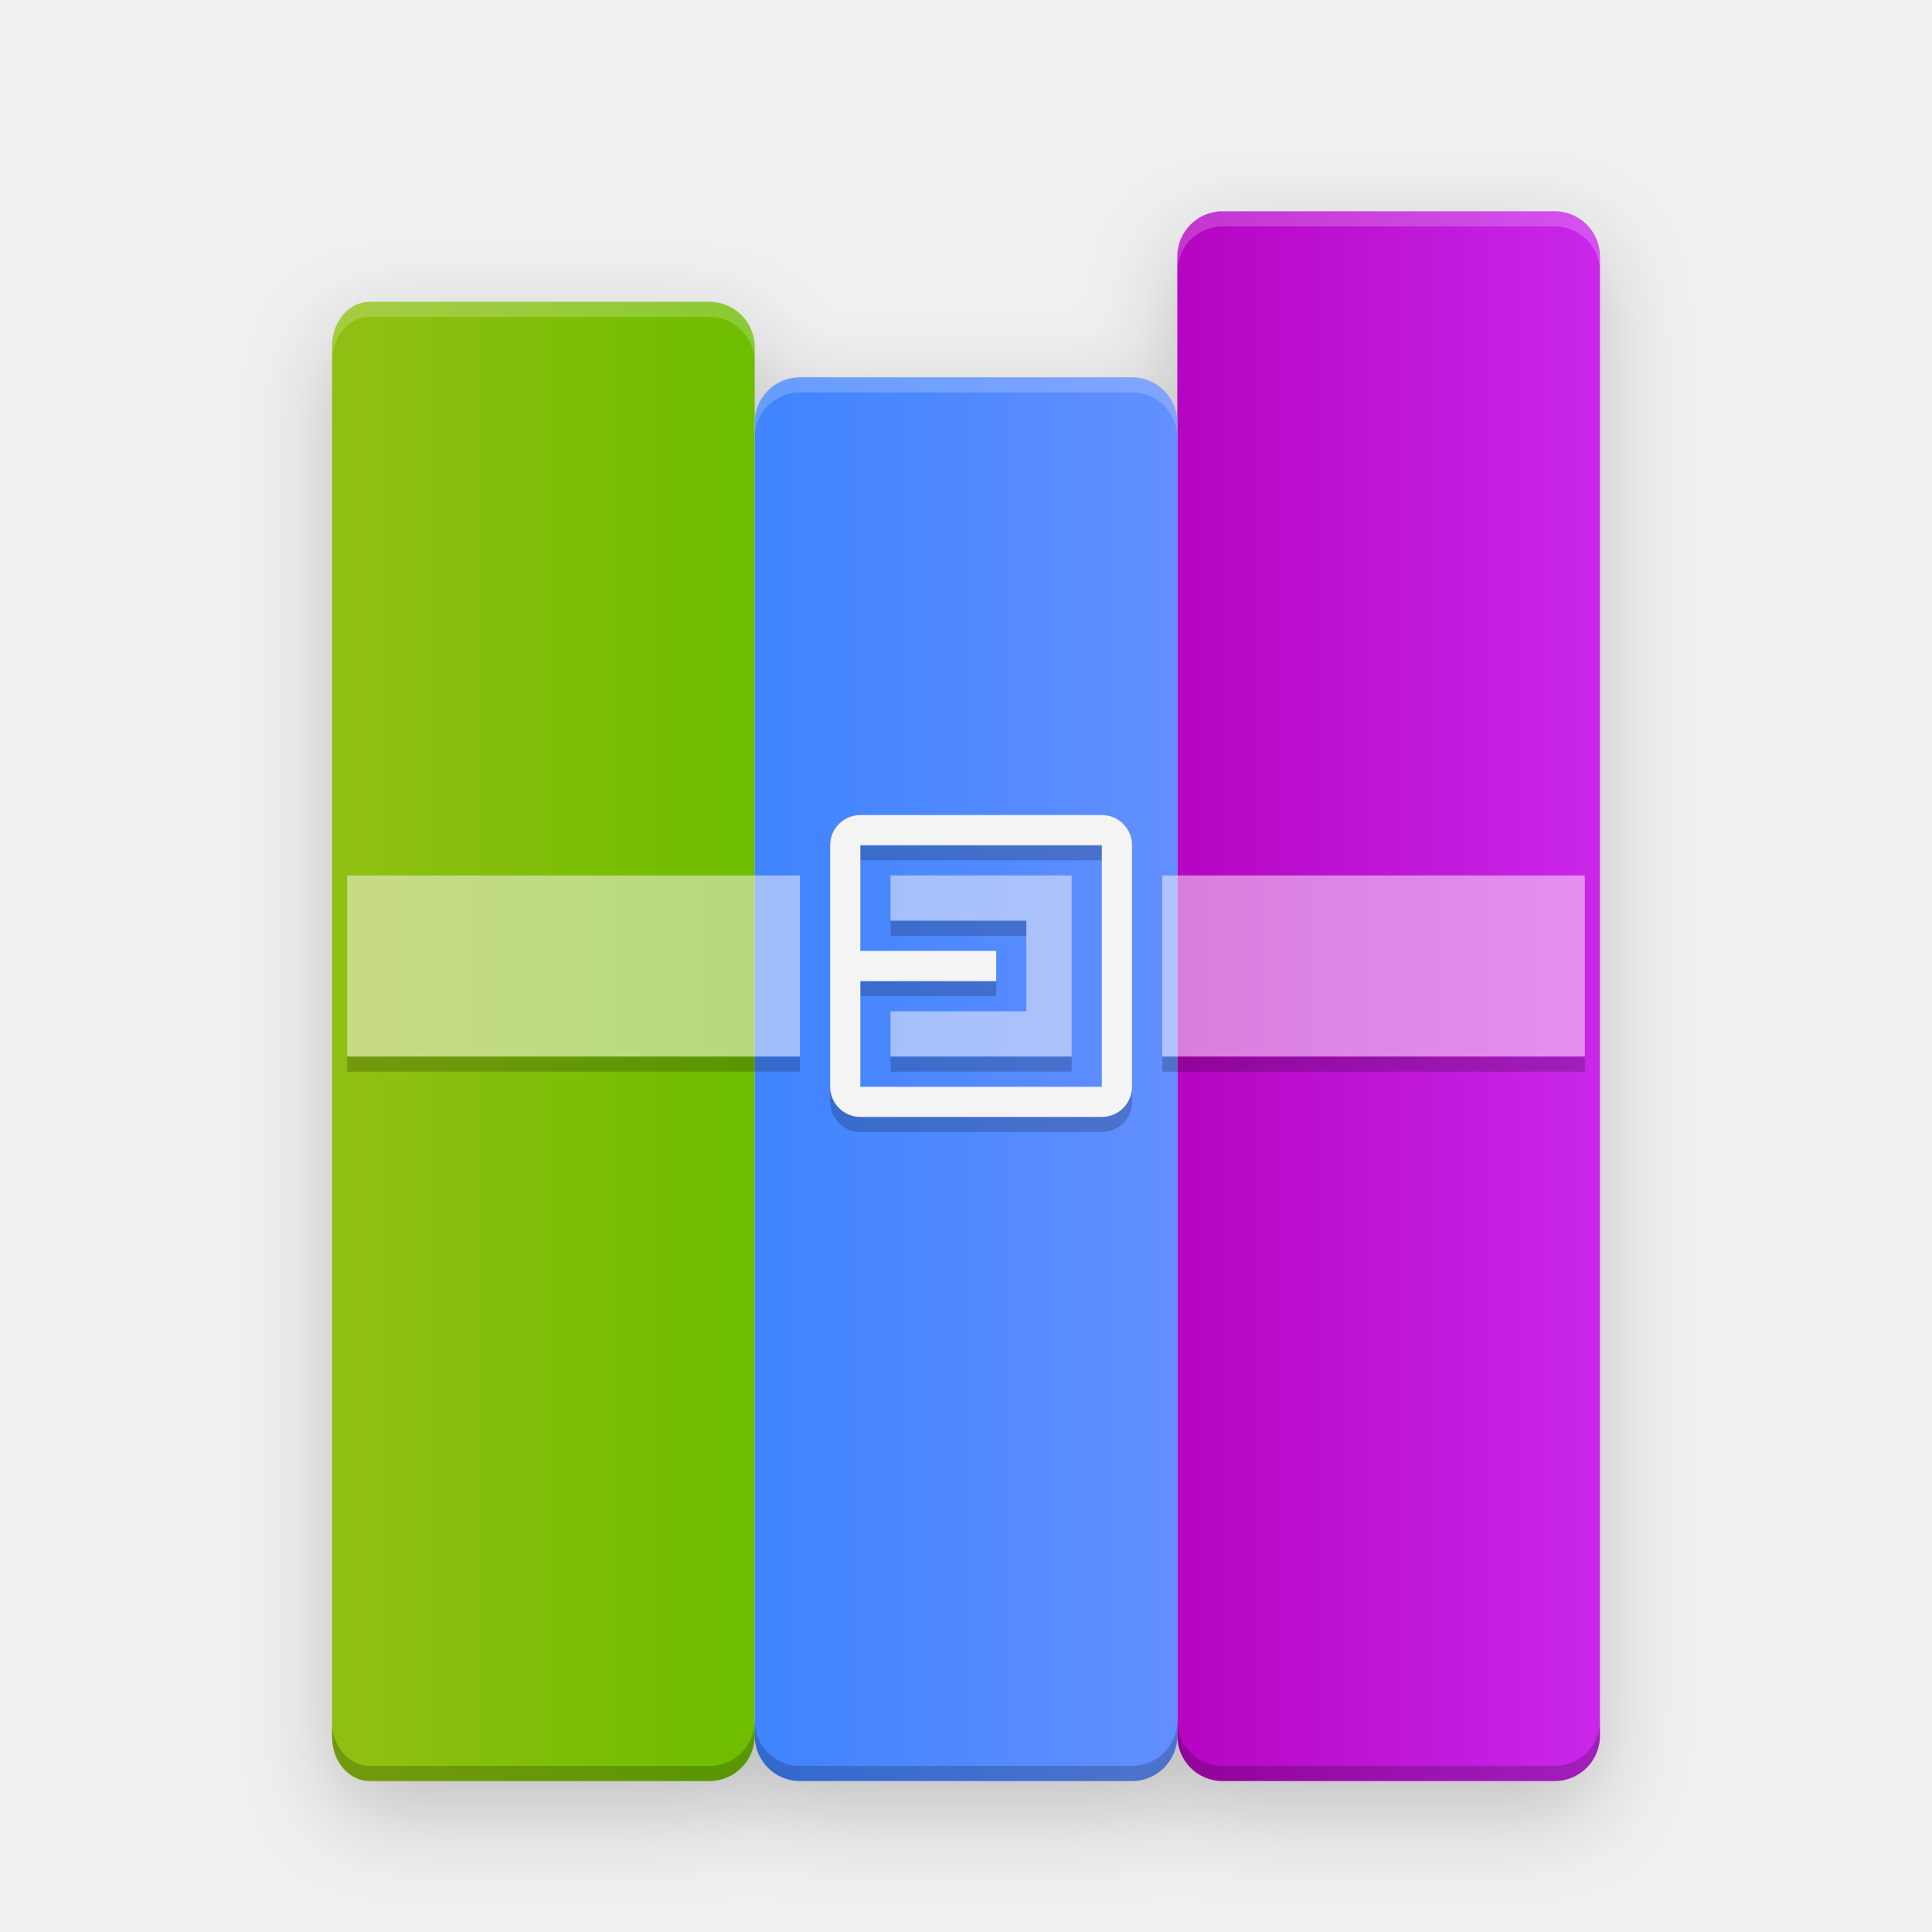
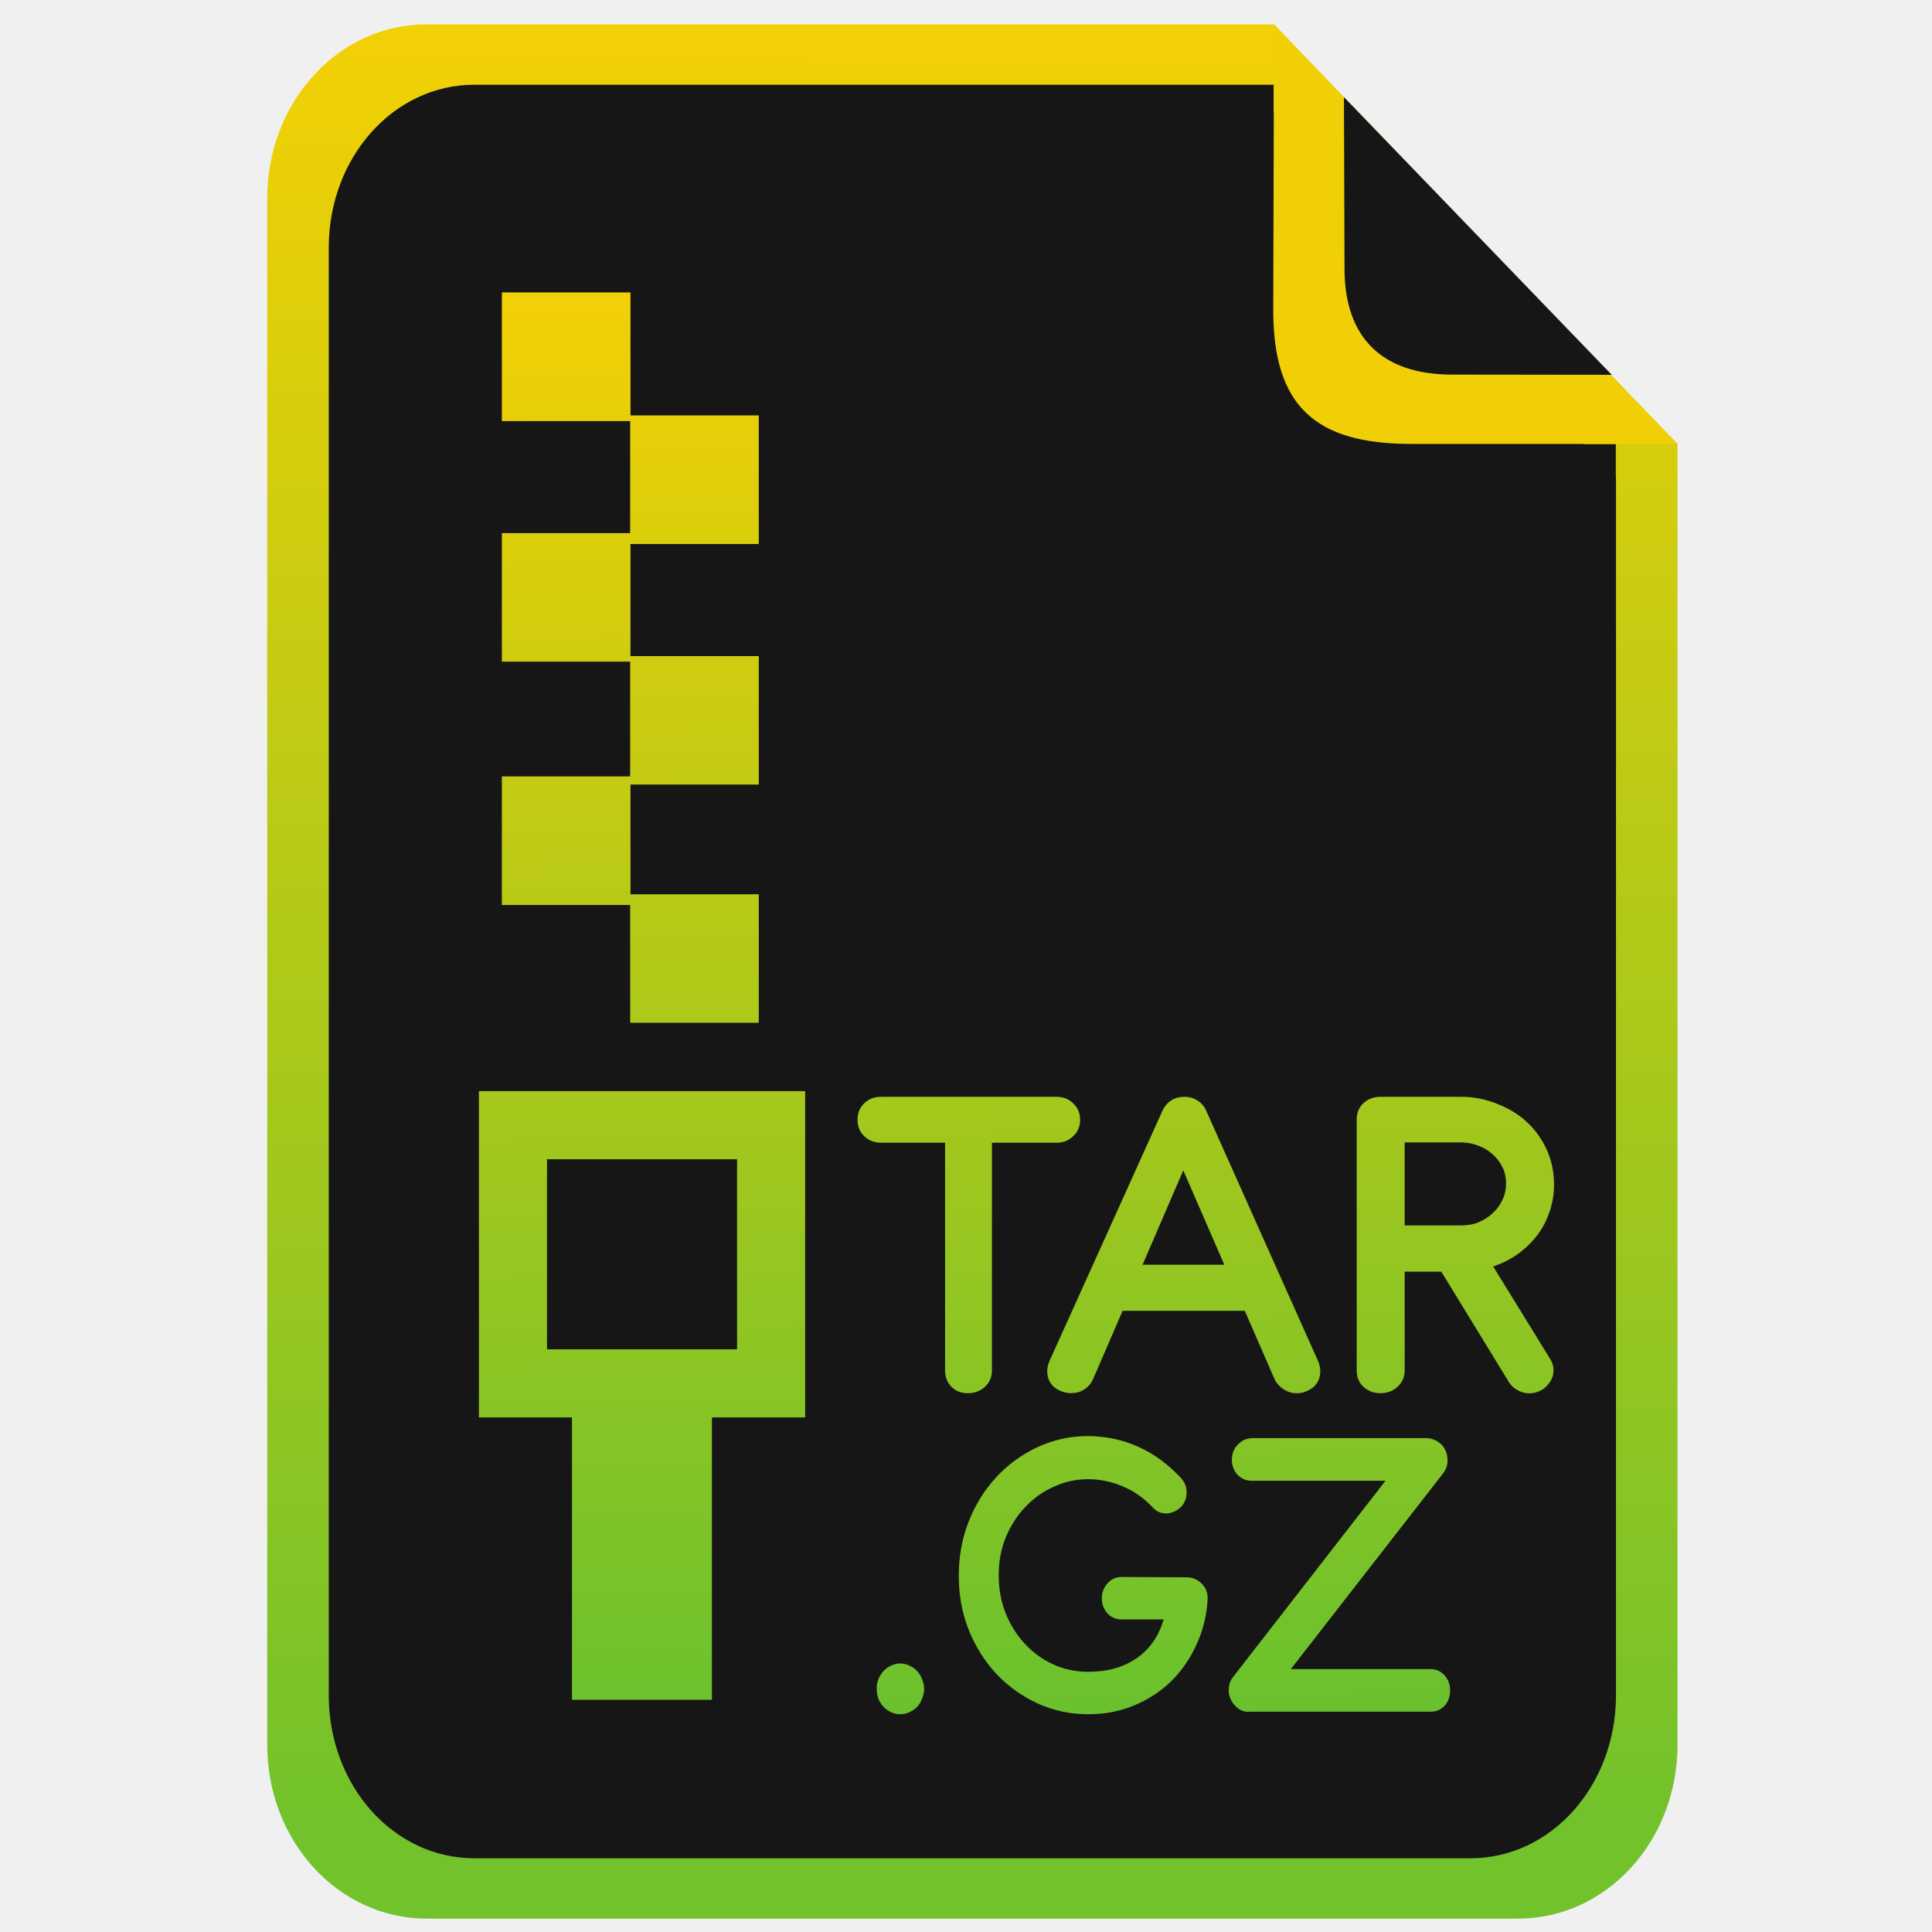
- <svg xmlns="http://www.w3.org/2000/svg" xmlns:xlink="http://www.w3.org/1999/xlink" width="128px" height="128px" viewBox="0 0 128 128" version="1.1">
-   <defs>
-     <path d="M28,14 C28,12.343 29.343,11 31,11 L53,11 C54.657,11 56,12.343 56,14 L56,3 C56,1.343 57.343,-1.39730022e-16 59,-4.4408921e-16 L81,-4.4408921e-16 C82.657,7.23133791e-16 84,1.343 84,3 L84,101 C84,102.657 82.657,104 81,104 L59,104 C57.343,104 56,102.657 56,101 C56,102.657 54.657,104 53,104 L31,104 C29.343,104 28,102.657 28,101 C28,102.657 26.657,104 25,104 L2.5,104 C1.119,104 3.55271368e-15,102.694 3.55271368e-15,101.083 L0,8.917 C0,7.306 1.119,6 2.5,6 L25,6 C26.657,6 28,7.343 28,9 L28,14 Z" id="path-1" />
-     <filter x="-11.9%" y="-7.7%" width="123.8%" height="119.2%" filterUnits="objectBoundingBox" id="filter-2">
-       <feOffset dx="0" dy="2" in="SourceAlpha" result="shadowOffsetOuter1" />
-       <feGaussianBlur stdDeviation="3" in="shadowOffsetOuter1" result="shadowBlurOuter1" />
-       <feComposite in="shadowBlurOuter1" in2="SourceAlpha" operator="out" result="shadowBlurOuter1" />
-       <feColorMatrix values="0 0 0 0 0   0 0 0 0 0   0 0 0 0 0  0 0 0 0.2 0" type="matrix" in="shadowBlurOuter1" />
-     </filter>
-     <linearGradient x1="98.475%" y1="48.475%" x2="1.525%" y2="48.475%" id="linearGradient-3">
-       <stop stop-color="#C926EA" offset="0%" />
-       <stop stop-color="#B505C3" offset="100%" />
+ <svg xmlns="http://www.w3.org/2000/svg" xmlns:xlink="http://www.w3.org/1999/xlink" version="1.1" id="svg1" width="24" height="24" viewBox="0 0 24 24" xml:space="preserve">
+   <defs id="defs1">
+     <linearGradient id="linearGradient6">
+       <stop style="stop-color:#f1d005;stop-opacity:1;" offset="0" id="stop6" />
+       <stop style="stop-color:#44bd39;stop-opacity:1;" offset="1" id="stop7" />
    </linearGradient>
-     <linearGradient x1="99.455%" y1="50.545%" x2="3.998%" y2="50.545%" id="linearGradient-4">
-       <stop stop-color="#628FFF" offset="0%" />
-       <stop stop-color="#4084FF" offset="100%" />
+     <linearGradient id="linearGradient159">
+       <stop style="stop-color:#f1d005;stop-opacity:1;" offset="0" id="stop159" />
+       <stop style="stop-color:#71c22b;stop-opacity:1;" offset="1" id="stop160" />
    </linearGradient>
-     <linearGradient x1="100%" y1="50%" x2="6.531%" y2="50%" id="linearGradient-5">
-       <stop stop-color="#6DBD00" offset="0%" />
-       <stop stop-color="#8FBF12" offset="100%" />
-     </linearGradient>
+     <linearGradient xlink:href="#linearGradient159" id="linearGradient160" x1="282.527" y1="17.848" x2="282.214" y2="479.753" gradientUnits="userSpaceOnUse" />
+     <linearGradient xlink:href="#linearGradient6" id="linearGradient7" x1="270.511" y1="81.918" x2="278.03" y2="553.344" gradientUnits="userSpaceOnUse" />
  </defs>
-   <g id="application-x-tar" stroke="none" stroke-width="1" fill="none" fill-rule="evenodd">
-     <g id="Group" transform="translate(22, 14)">
-       <g id="Combined-Shape">
-         <use fill="black" fill-opacity="1" filter="url(#filter-2)" xlink:href="#path-1" />
-         <use fill-opacity="0.1" fill="#000000" fill-rule="evenodd" xlink:href="#path-1" />
-       </g>
-       <path d="M84,3 L84,101 C84,102.657 82.657,104 81,104 L59,104 C57.343,104 56,102.657 56,101 L56,3 C56,1.343 57.343,3.04359188e-16 59,0 L81,0 C82.657,-3.04359188e-16 84,1.343 84,3 Z" id="Rectangle-43" fill="url(#linearGradient-3)" />
-       <path d="M56,14 L56,101 C56,102.657 54.657,104 53,104 L31,104 C29.343,104 28,102.657 28,101 L28,14 C28,12.343 29.343,11 31,11 L53,11 C54.657,11 56,12.343 56,14 Z" id="Rectangle-43" fill="url(#linearGradient-4)" />
-       <path d="M28,9 L28,101 C28,102.657 26.657,104 25,104 L2.5,104 C1.119,104 3.55271368e-15,102.694 3.55271368e-15,101.083 L0,8.917 C0,7.306 1.119,6 2.5,6 L25,6 C26.657,6 28,7.343 28,9 Z" id="Rectangle-43" fill="url(#linearGradient-5)" />
-       <path d="M3.85466222e-17,9.917 L0,8.917 C0,7.306 1.119,6 2.5,6 L25,6 C26.657,6 28,7.343 28,9 L28,10 C28,8.343 26.657,7 25,7 L2.5,7 C1.119,7 0,8.306 0,9.917 Z M28,14 C28,12.343 29.343,11 31,11 L53,11 C54.657,11 56,12.343 56,14 L56,15 C56,13.343 54.657,12 53,12 L31,12 C29.343,12 28,13.343 28,15 L28,14 Z M56,4 L56,3 C56,1.343 57.343,-1.39730022e-16 59,-4.4408921e-16 L81,-4.4408921e-16 C82.657,7.23133791e-16 84,1.343 84,3 L84,4 C84,2.343 82.657,1 81,1 L59,1 C57.343,1 56,2.343 56,4 Z" id="Combined-Shape" fill-opacity="0.2" fill="#FFFFFF" />
-       <path d="M37,53 L46,53 L46,47 L37,47 L37,44 L49,44 L49,56 L37,56 L37,53 Z M31,44 L31,56 L1,56 L1,44 L31,44 Z M55,44 L83,44 L83,56 L55,56 L55,44 Z" id="Combined-Shape" fill-opacity="0.5" fill="#FFF8F8" />
-       <path d="M1,56 L31,56 L31,57 L1,57 L1,56 Z M83,56 L83,57 L55,57 L55,56 L83,56 Z M37,47 L46,47 L46,48 L37,48 L37,47 Z M37,56 L49,56 L49,57 L37,57 L37,56 Z M35,51 L44,51 L44,52 L35,52 L35,51 Z M35,42 L51,42 L51,43 L35,43 L35,42 Z M33,58 L53,58 L53,59 C53,60.105 52.105,61 51,61 L35,61 C33.895,61 33,60.105 33,59 L33,58 Z" id="Combined-Shape" fill-opacity="0.2" fill="#000000" />
-       <path d="M35,40 L51,40 C52.105,40 53,40.895 53,42 L53,58 C53,59.105 52.105,60 51,60 L35,60 C33.895,60 33,59.105 33,58 L33,42 C33,40.895 33.895,40 35,40 Z M35,42 L35,58 L51,58 L51,42 L35,42 Z M35,49 L44,49 L44,51 L35,51 L35,49 Z" id="Combined-Shape" fill="#F4F4F4" />
-       <path d="M3.55271368e-15,100.083 C3.55271368e-15,101.694 1.119,103 2.5,103 L25,103 C26.657,103 28,101.657 28,100 C28,101.657 29.343,103 31,103 L53,103 C54.657,103 56,101.657 56,100 C56,101.657 57.343,103 59,103 L81,103 C82.657,103 84,101.657 84,100 L84,101 C84,102.657 82.657,104 81,104 L59,104 C57.343,104 56,102.657 56,101 C56,102.657 54.657,104 53,104 L31,104 C29.343,104 28,102.657 28,101 C28,102.657 26.657,104 25,104 L2.5,104 C1.119,104 3.55271368e-15,102.694 3.55271368e-15,101.083 L3.51416706e-15,100.083 Z" id="Combined-Shape" fill-opacity="0.2" fill="#000000" />
-     </g>
+   <g id="layer1" transform="matrix(0.04770193,0,0,0.04770193,-0.9309345,-0.1436683)" style="stroke-width:20.964">
+     <path id="rect1" style="fill:url(#linearGradient160);fill-opacity:1;stroke-width:20.963;opacity:1;stroke:#000000;stroke-opacity:0;fill-rule:nonzero" d="m 130.617,9.354 c -22.996,0 -41.509,20.201 -41.509,45.293 V 457.354 c 0,25.092 18.513,45.293 41.509,45.293 h 284.243 c 22.996,0 41.509,-20.201 41.509,-45.293 V 118.668 L 351.307,9.354 Z" />
+     <path id="path1" style="display:inline;fill:#161616;fill-opacity:1;stroke-width:20.963" d="M 143.004 25.081 C 122.013 25.081 105.13 44.007 105.13 67.499 L 105.13 444.515 C 105.13 468.007 122.013 486.933 143.004 486.933 L 402.468 486.933 C 423.459 486.933 440.342 468.007 440.342 444.515 L 440.342 127.401 L 440.301 127.36 L 440.301 118.639 L 432.112 118.639 L 351.206 32.287 L 351.206 25.081 L 344.45 25.081 L 331.307 25.081 L 143.004 25.081 z " />
+     <path id="rect2" style="display:inline;fill:#f0cf06;fill-opacity:1;stroke-width:20.963;opacity:1;stroke:#000000;stroke-opacity:0;fill-rule:nonzero" d="m 456.369,118.619 -0.004,-0.002 L 351.295,9.424 351.091,83.526 c -0.069,25.092 10.802,35.093 35.894,35.093 z" />
+     <path id="rect3" style="fill:#161616;fill-opacity:1;stroke-width:20.964" d="m 369.504,28.314 0.144,44.812 c 0.058,17.97 9.957,27.414 27.927,27.437 l 41.656,0.052 z" />
+   </g>
+   <g id="layer2" transform="matrix(0.04770193,0,0,0.04770193,-0.1324734,-0.1436683)" style="stroke-width:20.964;fill-opacity:1;fill:url(#linearGradient7)">
+     <path id="rect18" style="fill:url(#linearGradient7);fill-opacity:1;stroke-width:20.964;opacity:1;stroke:#000000;stroke-opacity:0;fill-rule:nonzero" d="M 133.471 79.168 L 133.471 112.661 L 166.882 112.661 L 166.882 141.854 L 133.471 141.854 L 133.471 175.306 L 166.882 175.306 L 166.882 205.195 L 133.471 205.195 L 133.471 238.688 L 166.882 238.688 L 166.882 269.355 L 200.375 269.355 L 200.375 235.903 L 166.964 235.903 L 166.964 207.324 L 200.375 207.324 L 200.375 173.873 L 166.964 173.873 L 166.964 144.679 L 200.375 144.679 L 200.375 111.187 L 166.964 111.187 L 166.964 79.168 L 133.471 79.168 z M 127.494 287.166 L 127.494 372.125 L 151.733 372.125 L 151.733 445.661 L 188.173 445.661 L 188.173 372.125 L 212.453 372.125 L 212.453 287.166 L 127.494 287.166 z M 232.229 288.64 C 230.473 288.64 228.978 289.193 227.807 290.359 C 226.637 291.485 226.088 292.929 226.088 294.618 C 226.088 296.306 226.637 297.71 227.807 298.876 C 228.978 300.001 230.473 300.595 232.229 300.595 L 248.894 300.595 L 248.894 359.924 C 248.894 361.612 249.444 363.015 250.531 364.141 C 251.66 365.267 253.075 365.82 254.831 365.82 C 256.587 365.82 258.081 365.267 259.294 364.141 C 260.506 363.016 261.095 361.612 261.095 359.924 L 261.095 300.595 L 277.882 300.595 C 278.76 300.595 279.545 300.466 280.298 300.186 C 281.051 299.864 281.72 299.398 282.263 298.876 C 282.849 298.353 283.281 297.757 283.574 297.033 C 283.908 296.309 284.065 295.503 284.065 294.658 C 284.065 292.97 283.476 291.525 282.263 290.359 C 281.092 289.193 279.638 288.64 277.882 288.64 L 232.229 288.64 z M 311.252 288.64 C 309.956 288.64 308.775 288.938 307.772 289.581 C 306.81 290.225 306.022 291.159 305.479 292.325 L 276.122 357.344 C 275.411 358.912 275.293 360.484 275.794 362.012 C 276.296 363.5 277.357 364.563 278.988 365.247 C 279.824 365.568 280.649 365.78 281.485 365.82 C 282.363 365.82 283.189 365.693 283.942 365.451 C 284.695 365.17 285.363 364.745 285.948 364.223 C 286.575 363.66 287.088 362.98 287.422 362.176 L 295.12 344.365 L 326.934 344.365 L 334.754 362.299 C 335.13 363.062 335.642 363.66 336.269 364.223 C 336.896 364.746 337.563 365.17 338.316 365.451 C 339.069 365.733 339.896 365.86 340.732 365.82 C 341.568 365.82 342.353 365.607 343.148 365.247 C 344.736 364.563 345.799 363.5 346.3 362.012 C 346.802 360.484 346.684 358.912 345.973 357.344 L 316.902 292.284 C 316.401 291.118 315.614 290.184 314.568 289.581 C 313.565 288.938 312.464 288.64 311.252 288.64 z M 362.269 288.64 C 360.513 288.64 359.018 289.193 357.806 290.318 C 356.635 291.444 356.086 292.847 356.086 294.536 L 356.086 359.924 C 356.086 361.612 356.635 363.015 357.806 364.141 C 359.018 365.267 360.513 365.82 362.269 365.82 C 364.024 365.82 365.519 365.267 366.732 364.141 C 367.944 363.016 368.574 361.612 368.574 359.924 L 368.574 334.17 L 378.114 334.17 L 395.638 362.79 C 396.056 363.514 396.608 364.109 397.235 364.591 C 397.904 365.034 398.571 365.374 399.323 365.615 C 400.076 365.816 400.863 365.901 401.657 365.82 C 402.452 365.738 403.238 365.526 403.991 365.124 C 404.743 364.762 405.332 364.253 405.833 363.65 C 406.377 363.006 406.811 362.326 407.062 361.603 C 407.312 360.839 407.39 360.072 407.307 359.269 C 407.224 358.465 406.948 357.658 406.488 356.935 L 391.626 332.819 C 393.925 332.055 396.049 330.992 397.972 329.625 C 399.937 328.218 401.628 326.602 403.049 324.753 C 404.471 322.903 405.531 320.862 406.284 318.611 C 407.078 316.36 407.471 314.02 407.471 311.528 C 407.471 308.352 406.883 305.335 405.629 302.561 C 404.374 299.747 402.645 297.282 400.429 295.232 C 398.255 293.181 395.659 291.648 392.69 290.482 C 389.764 289.276 386.618 288.64 383.273 288.64 L 362.269 288.64 z M 368.574 300.514 L 383.273 300.514 C 384.862 300.514 386.355 300.811 387.777 301.373 C 389.198 301.896 390.458 302.66 391.503 303.625 C 392.59 304.59 393.455 305.738 394.082 307.065 C 394.709 308.351 394.983 309.712 394.983 311.2 C 394.983 312.647 394.709 314.05 394.082 315.376 C 393.497 316.703 392.672 317.852 391.585 318.857 C 390.539 319.862 389.321 320.669 387.9 321.272 C 386.478 321.875 384.903 322.132 383.314 322.132 L 368.574 322.132 L 368.574 300.514 z M 145.223 304.895 L 194.724 304.895 L 194.724 354.396 L 145.223 354.396 L 145.223 304.895 z M 310.924 307.802 L 321.611 332.368 L 300.32 332.368 L 310.924 307.802 z M 286.03 376.998 C 281.307 376.998 276.903 378.016 272.805 379.946 C 268.707 381.875 265.14 384.505 262.119 387.807 C 259.097 391.109 256.731 394.938 254.994 399.353 C 253.293 403.732 252.456 408.421 252.456 413.356 C 252.456 418.365 253.299 423.063 255.035 427.441 C 256.806 431.819 259.179 435.599 262.201 438.865 C 265.257 442.13 268.871 444.711 272.969 446.603 C 277.102 448.495 281.506 449.428 286.194 449.428 C 290.396 449.428 294.346 448.697 298.027 447.176 C 301.708 445.655 304.912 443.583 307.69 440.912 C 310.468 438.203 312.697 434.963 314.364 431.29 C 316.065 427.616 317.062 423.634 317.271 419.293 C 317.271 417.661 316.716 416.364 315.674 415.362 C 314.632 414.361 313.366 413.803 311.907 413.766 L 294.833 413.684 C 293.375 413.684 292.162 414.249 291.189 415.362 C 290.217 416.438 289.715 417.731 289.715 419.252 C 289.715 420.81 290.216 422.107 291.189 423.183 C 292.162 424.222 293.375 424.739 294.833 424.739 L 305.806 424.739 C 304.521 429.117 302.202 432.477 298.764 434.852 C 295.361 437.19 291.166 438.373 286.235 438.373 C 282.971 438.373 279.911 437.747 277.063 436.449 C 274.216 435.15 271.771 433.348 269.652 431.085 C 267.569 428.822 265.873 426.144 264.657 423.101 C 263.442 420.058 262.856 416.758 262.856 413.233 C 262.856 409.671 263.448 406.408 264.698 403.366 C 265.948 400.323 267.657 397.69 269.775 395.463 C 271.894 393.2 274.373 391.443 277.186 390.182 C 279.999 388.883 282.952 388.216 286.112 388.216 C 289.168 388.216 292.197 388.835 295.079 390.059 C 297.996 391.246 300.579 393.059 302.94 395.545 C 303.461 396.102 304.035 396.555 304.66 396.815 C 305.32 397.036 306.006 397.142 306.666 397.142 C 307.326 397.104 307.965 396.91 308.591 396.651 C 309.216 396.354 309.789 395.983 310.31 395.463 C 311.317 394.387 311.819 393.099 311.784 391.615 C 311.784 390.13 311.235 388.883 310.228 387.807 C 306.86 384.245 303.196 381.522 299.132 379.741 C 295.069 377.923 290.684 376.998 286.03 376.998 z M 328.899 377.53 C 328.17 377.53 327.47 377.685 326.811 377.98 C 326.186 378.277 325.618 378.689 325.132 379.209 C 324.646 379.691 324.263 380.26 323.986 380.928 C 323.708 381.596 323.576 382.319 323.576 383.098 C 323.576 384.656 324.078 385.994 325.05 387.07 C 326.057 388.109 327.277 388.626 328.735 388.626 L 363.579 388.626 L 323.986 439.601 C 323.499 440.195 323.17 440.821 322.962 441.526 C 322.79 442.231 322.722 442.95 322.757 443.655 C 322.826 444.323 323.019 444.993 323.33 445.661 C 323.643 446.329 324.079 446.898 324.6 447.381 C 325.156 447.938 325.742 448.345 326.401 448.568 C 327.061 448.79 327.713 448.847 328.408 448.773 L 375.33 448.773 C 376.788 448.773 378.002 448.256 378.974 447.217 C 379.946 446.141 380.407 444.804 380.407 443.246 C 380.407 441.687 379.946 440.391 378.974 439.315 C 378.001 438.239 376.788 437.677 375.33 437.677 L 338.93 437.677 L 378.483 386.824 C 378.934 386.23 379.298 385.608 379.506 384.941 C 379.749 384.236 379.78 383.517 379.711 382.812 C 379.675 382.106 379.53 381.436 379.22 380.805 C 378.942 380.138 378.553 379.564 378.032 379.045 L 377.377 378.553 C 376.544 377.96 375.594 377.604 374.552 377.53 L 328.899 377.53 z M 237.225 436.203 C 236.391 436.203 235.573 436.406 234.809 436.776 C 234.079 437.111 233.44 437.575 232.884 438.168 C 232.329 438.762 231.88 439.44 231.533 440.257 C 231.221 441.073 231.083 441.905 231.083 442.795 C 231.083 443.686 231.222 444.599 231.533 445.416 C 231.881 446.232 232.329 446.91 232.884 447.504 C 233.44 448.098 234.079 448.562 234.809 448.896 C 235.573 449.267 236.391 449.428 237.225 449.428 C 238.093 449.428 238.87 449.267 239.599 448.896 C 240.363 448.562 241.05 448.098 241.606 447.504 C 242.161 446.91 242.562 446.232 242.875 445.416 C 243.222 444.599 243.448 443.686 243.448 442.795 C 243.448 441.905 243.222 441.073 242.875 440.257 C 242.562 439.44 242.162 438.762 241.606 438.168 C 241.05 437.575 240.363 437.11 239.599 436.776 C 238.87 436.405 238.093 436.203 237.225 436.203 z " />
  </g>
</svg>
